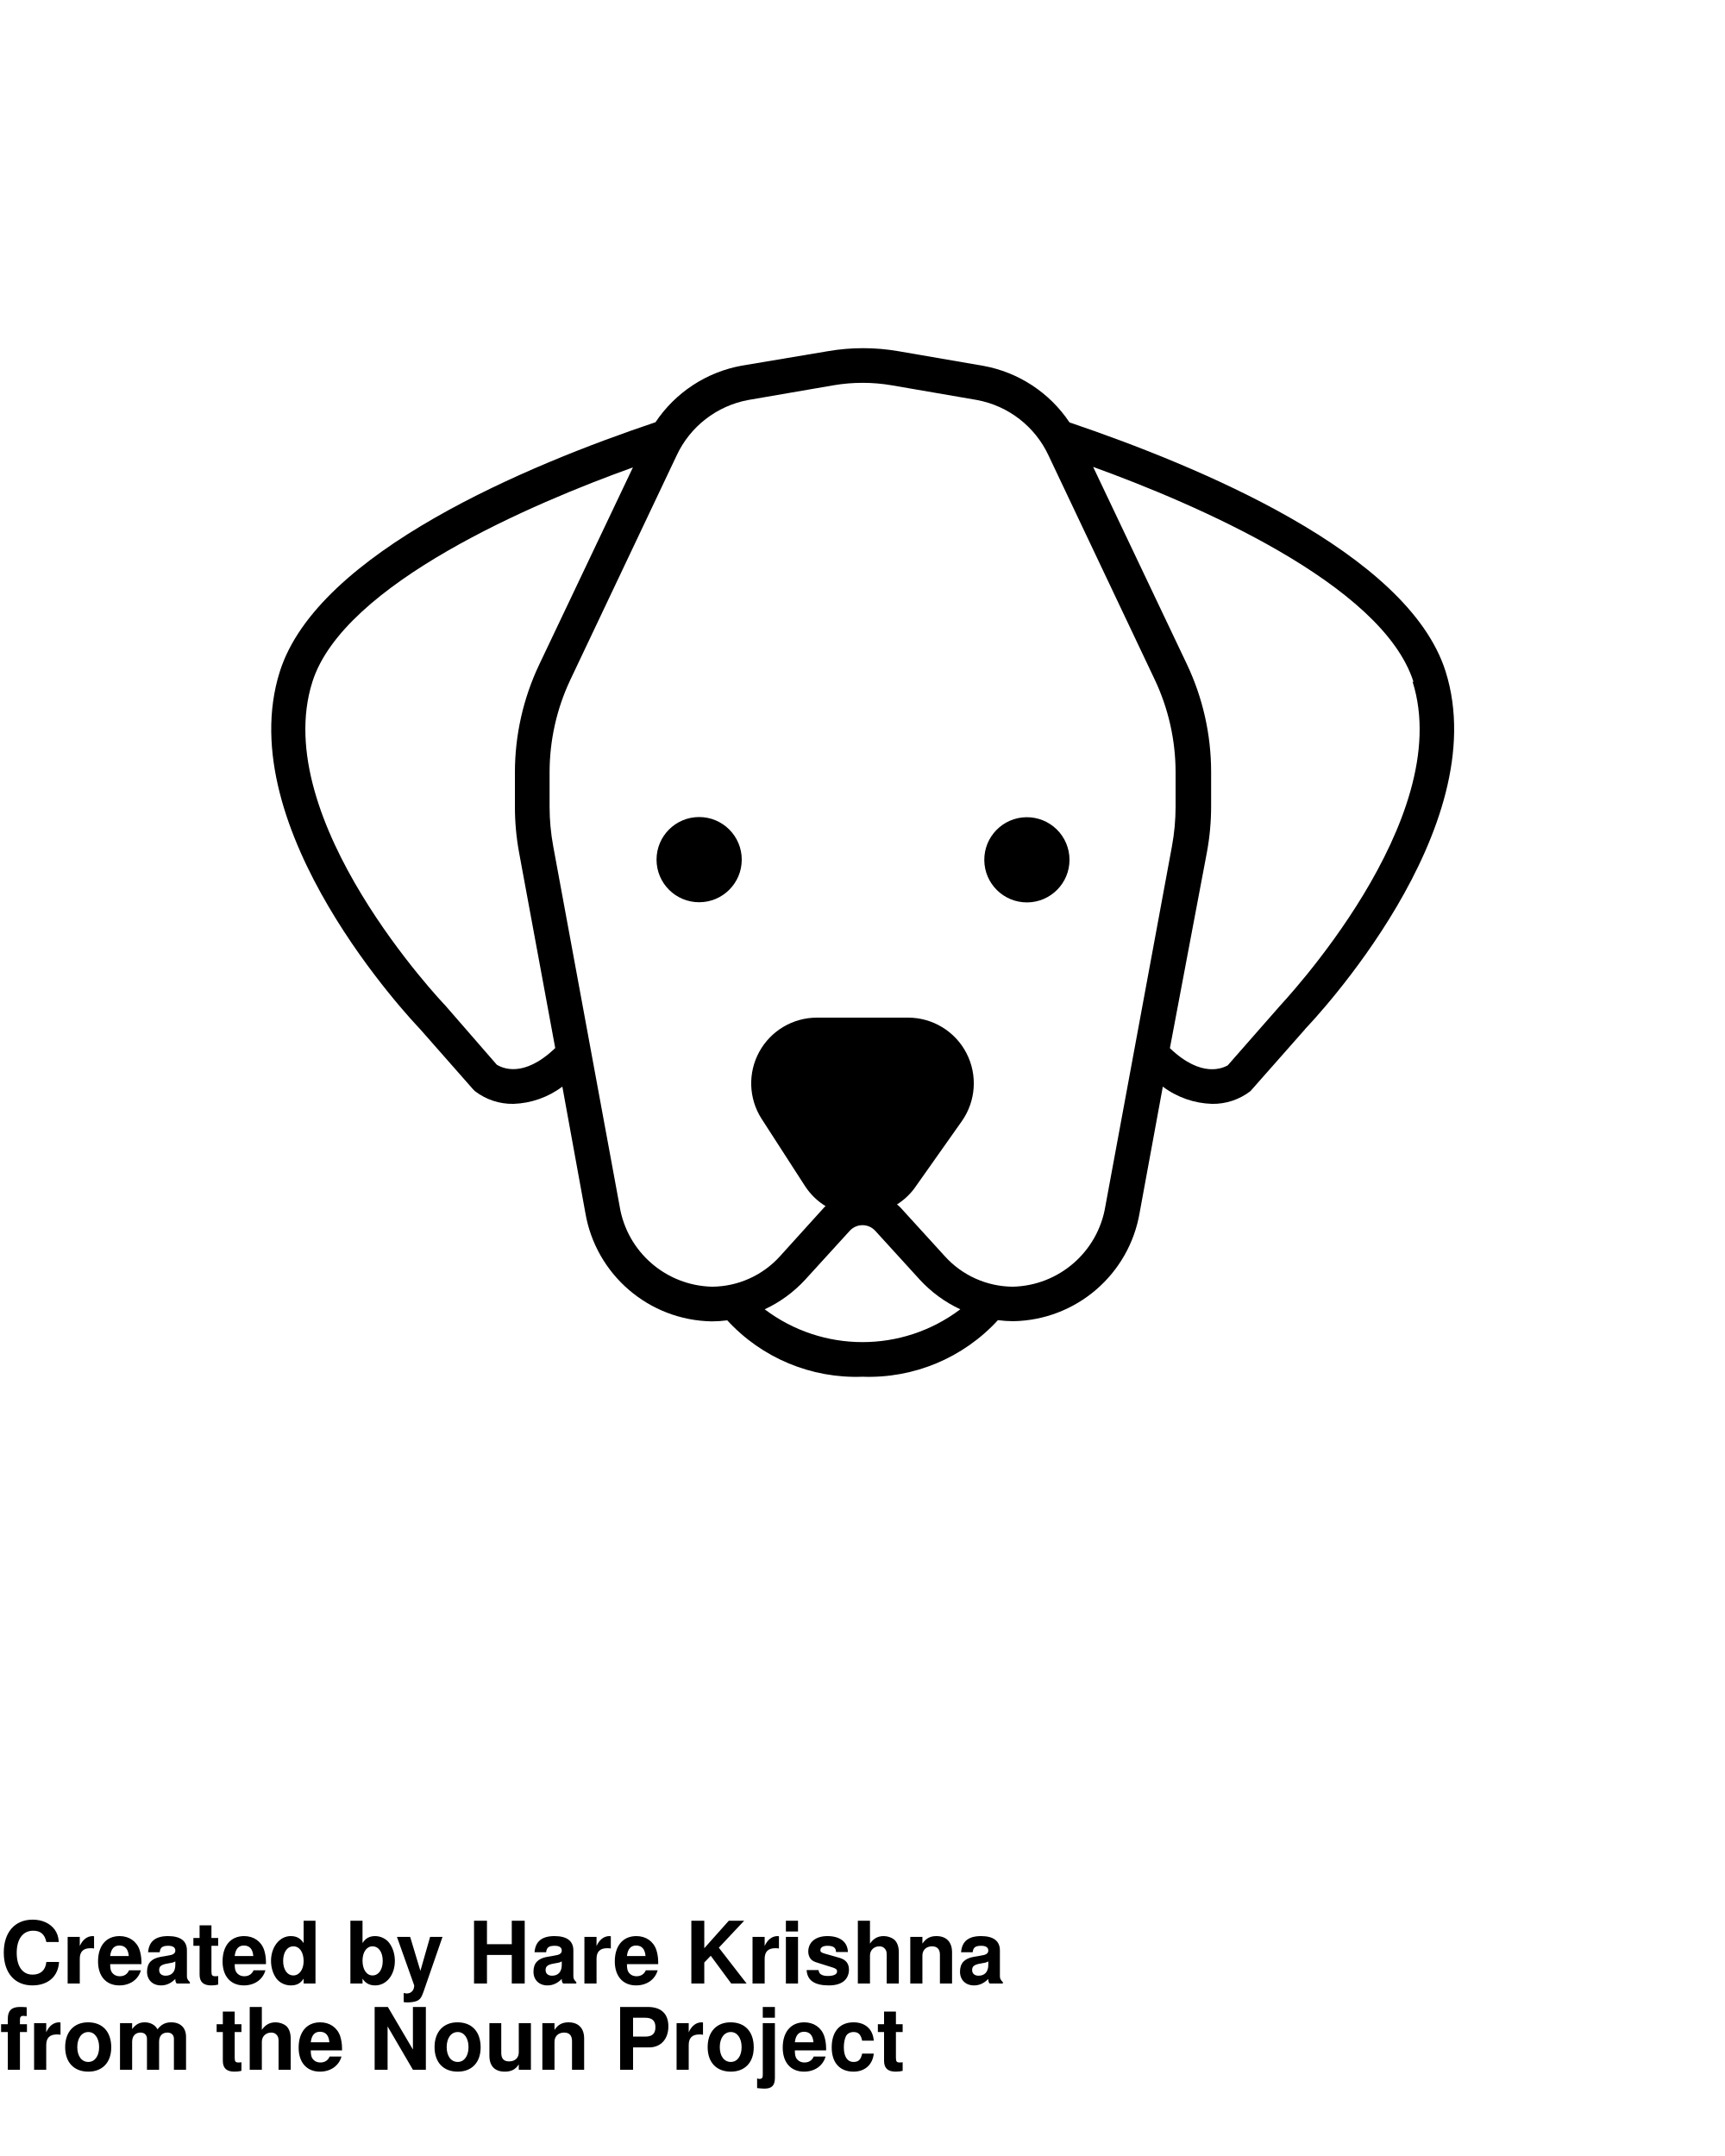
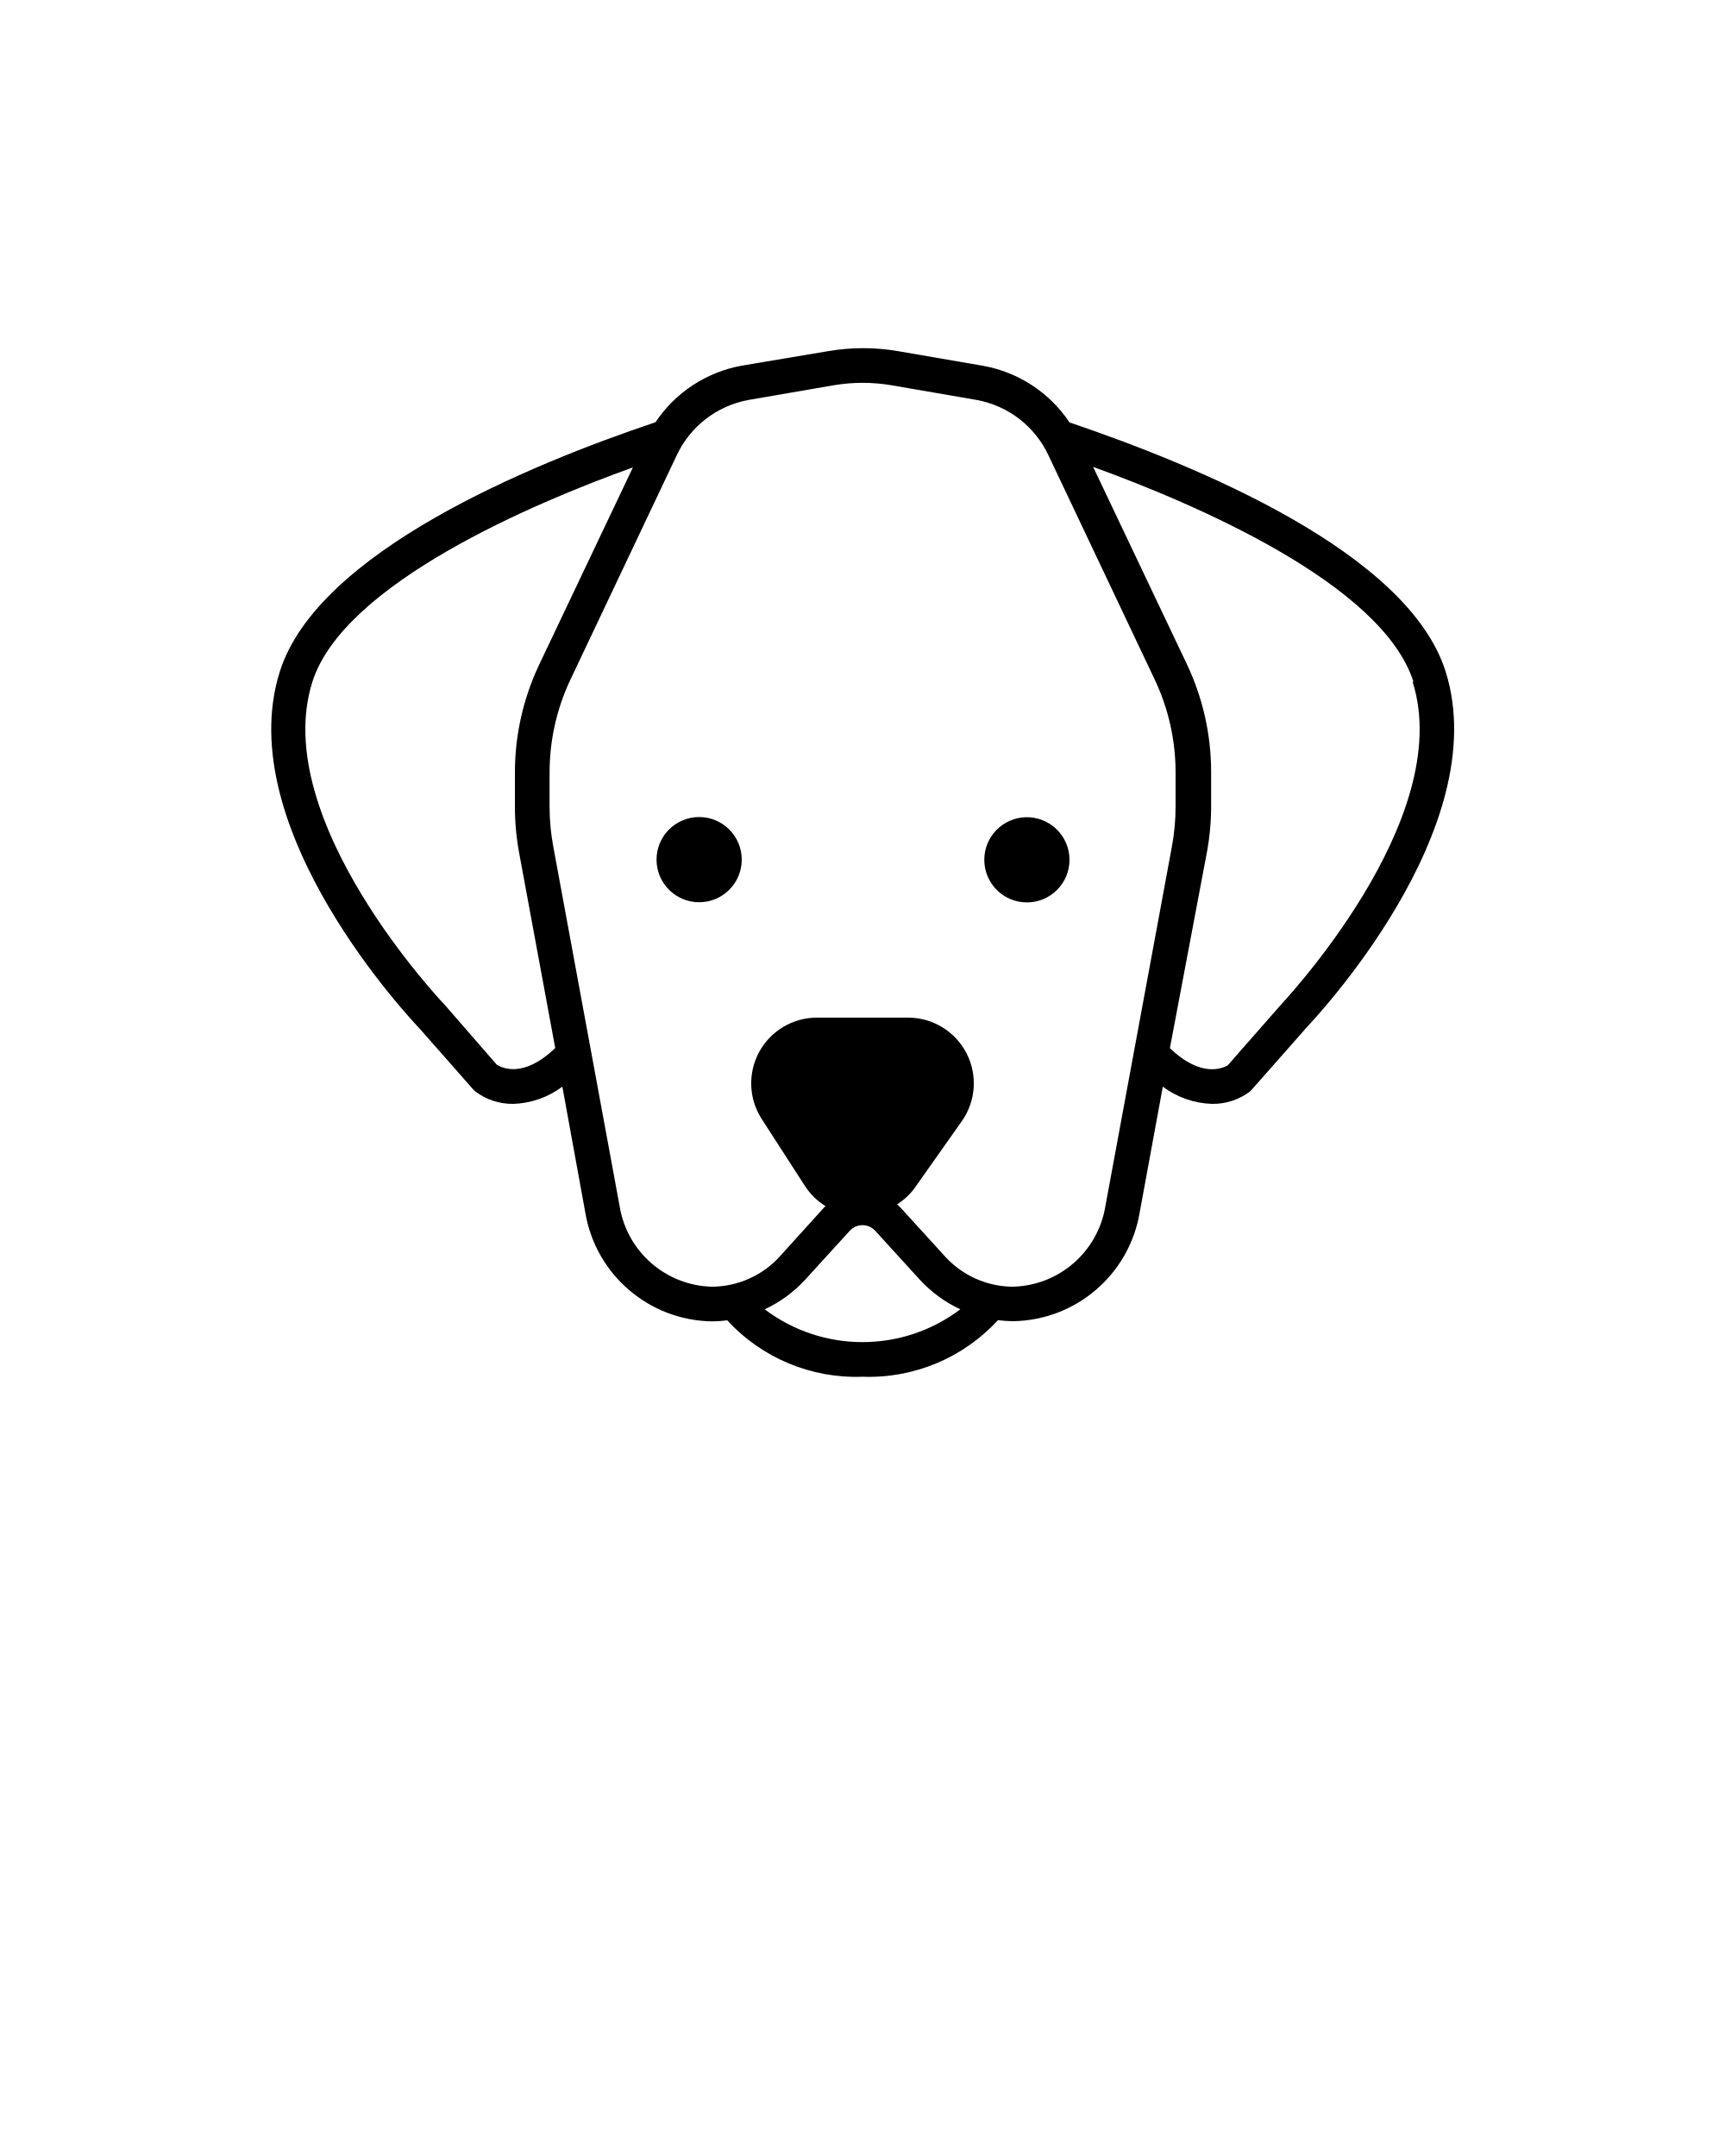
<svg xmlns="http://www.w3.org/2000/svg" data-name="Layer 1" viewBox="0 0 100 125" x="0px" y="0px">
  <path d="M43,49.84a2.47,2.47,0,1,1-2.47-2.47A2.47,2.47,0,0,1,43,49.84ZM59.5,47.38A2.47,2.47,0,1,0,62,49.84,2.47,2.47,0,0,0,59.5,47.38Zm16.15,12.3-3.16,3.58a3.55,3.55,0,0,1-2.23.74,5,5,0,0,1-2.85-1l-1.34,7.29a7.56,7.56,0,0,1-7.33,6.31,7.11,7.11,0,0,1-.89-0.06A10.15,10.15,0,0,1,50,79.82a10.13,10.13,0,0,1-7.84-3.27,7.08,7.08,0,0,1-.89.06,7.56,7.56,0,0,1-7.34-6.31L32.6,63a5,5,0,0,1-2.84,1,3.56,3.56,0,0,1-2.23-.74l-0.11-.11-3.08-3.5c-0.42-.44-11-11.58-8.12-20.71C18.41,32,30.73,26.92,38,24.48a7.65,7.65,0,0,1,5-3.28L48,20.36a12,12,0,0,1,4.07,0L57,21.21a7.65,7.65,0,0,1,5,3.28C69.39,27,81.6,32,83.8,38.92,86.69,48.06,76.1,59.2,75.65,59.67Zm-43.46,1.1L30.09,49.42a14.66,14.66,0,0,1-.24-2.65v-2a14.59,14.59,0,0,1,1.4-6.22l5.44-11.45C31,29.14,19.92,33.82,18.11,39.53c-2.54,8,7.59,18.65,7.69,18.75l3,3.45C29.1,61.91,30.33,62.54,32.18,60.77ZM55.67,75.91a7.46,7.46,0,0,1-2.36-1.73l-2.57-2.82a1,1,0,0,0-1.48,0l-2.57,2.82a7.46,7.46,0,0,1-2.36,1.73A9.4,9.4,0,0,0,55.67,75.91ZM67.94,49.06a12.66,12.66,0,0,0,.21-2.28v-2a12.58,12.58,0,0,0-1.2-5.36l-6.16-13a5.73,5.73,0,0,0-4.16-3.23l-4.93-.85a10,10,0,0,0-3.39,0l-4.93.85a5.73,5.73,0,0,0-4.16,3.23l-6.16,13a12.58,12.58,0,0,0-1.2,5.36v2a12.66,12.66,0,0,0,.21,2.28l3.85,20.87a5.56,5.56,0,0,0,5.36,4.67,5.35,5.35,0,0,0,3.94-1.77L47.78,70l0.08-.07a3.8,3.8,0,0,1-1.19-1.16l-2.53-3.92A3.81,3.81,0,0,1,47.34,59h5.31a3.81,3.81,0,0,1,3.11,6L53,68.91a3.78,3.78,0,0,1-1,.92c0.07,0.06.14,0.11,0.2,0.18l2.57,2.82a5.35,5.35,0,0,0,3.94,1.77,5.57,5.57,0,0,0,5.37-4.67Zm14-9.53c-1.81-5.69-12.72-10.34-18.57-12.46l5.44,11.45a14.59,14.59,0,0,1,1.4,6.22v2a14.66,14.66,0,0,1-.24,2.65L67.82,60.77c1.86,1.78,3.1,1.13,3.35,1l3-3.42C74.31,58.18,84.43,47.53,81.89,39.53Z" />
-   <text x="0" y="115" fill="#000000" font-size="5px" font-weight="bold" font-family="'Helvetica Neue', Helvetica, Arial-Unicode, Arial, Sans-serif">Created by Hare Krishna</text>
-   <text x="0" y="120" fill="#000000" font-size="5px" font-weight="bold" font-family="'Helvetica Neue', Helvetica, Arial-Unicode, Arial, Sans-serif">from the Noun Project</text>
+   <text x="0" y="115" fill="#000000" font-size="5px" font-weight="bold" font-family="'Helvetica Neue', Helvetica, Arial-Unicode, Arial, Sans-serif" />
+   <text x="0" y="120" fill="#000000" font-size="5px" font-weight="bold" font-family="'Helvetica Neue', Helvetica, Arial-Unicode, Arial, Sans-serif" />
</svg>
